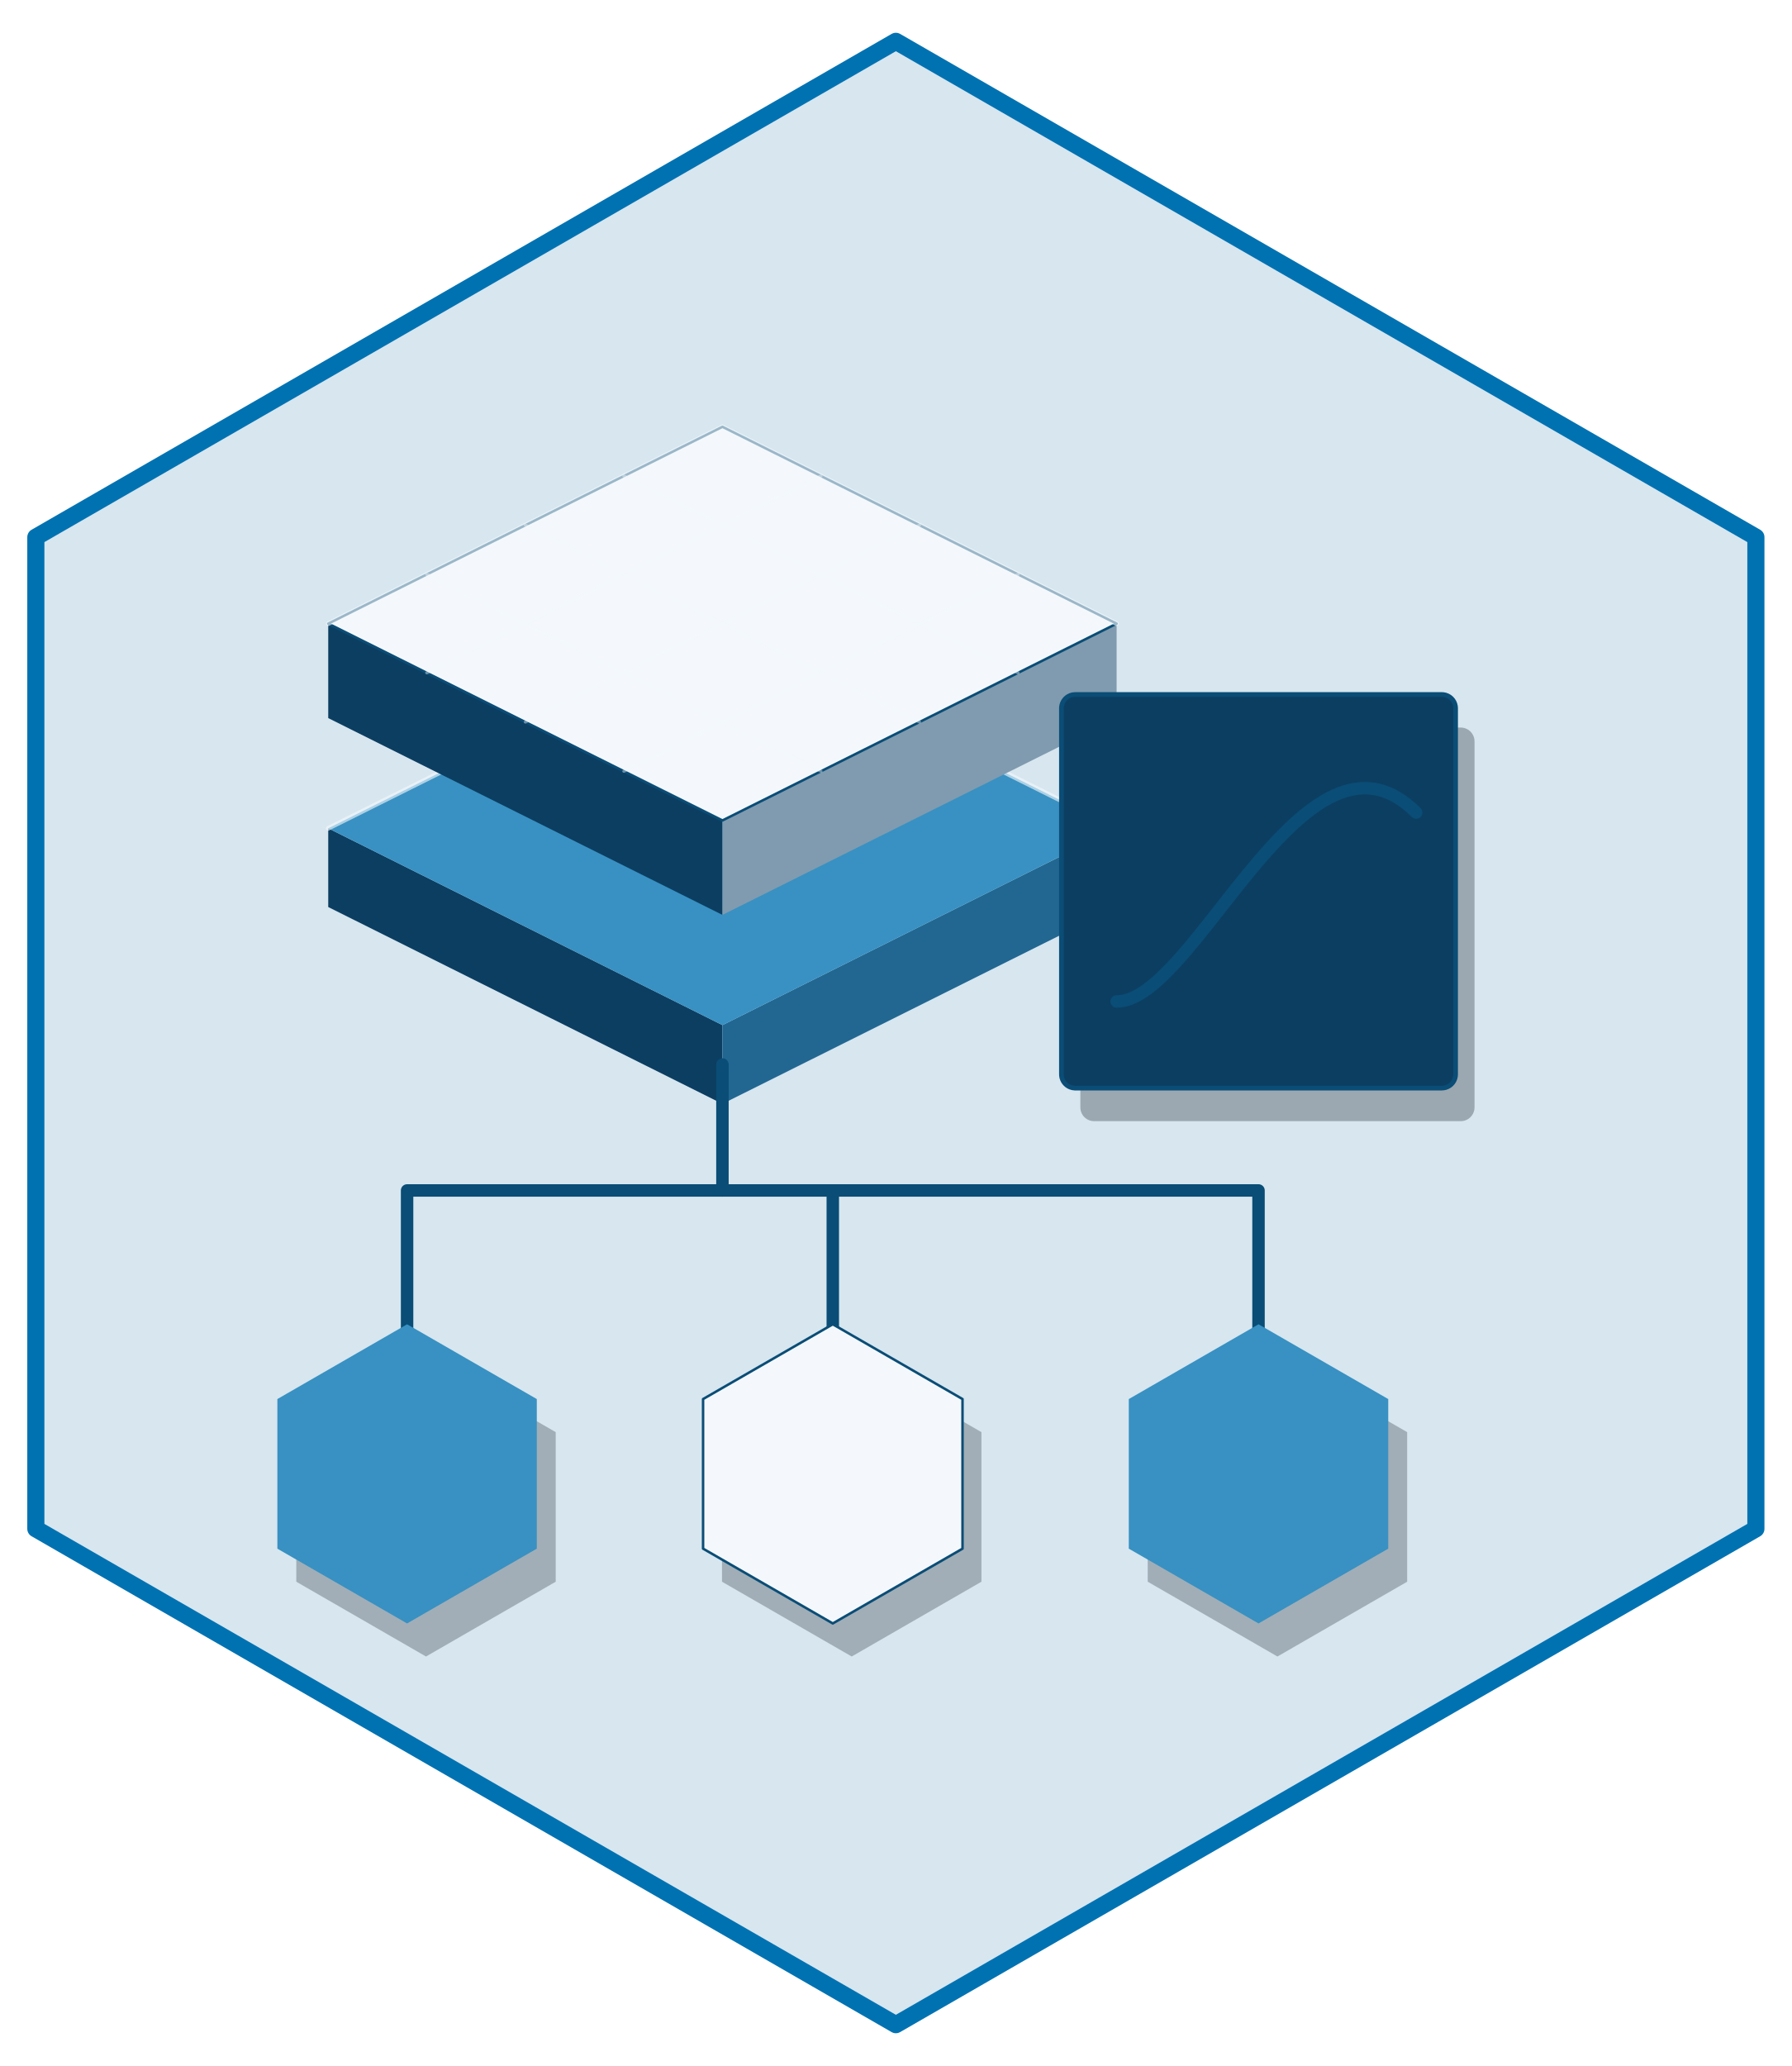
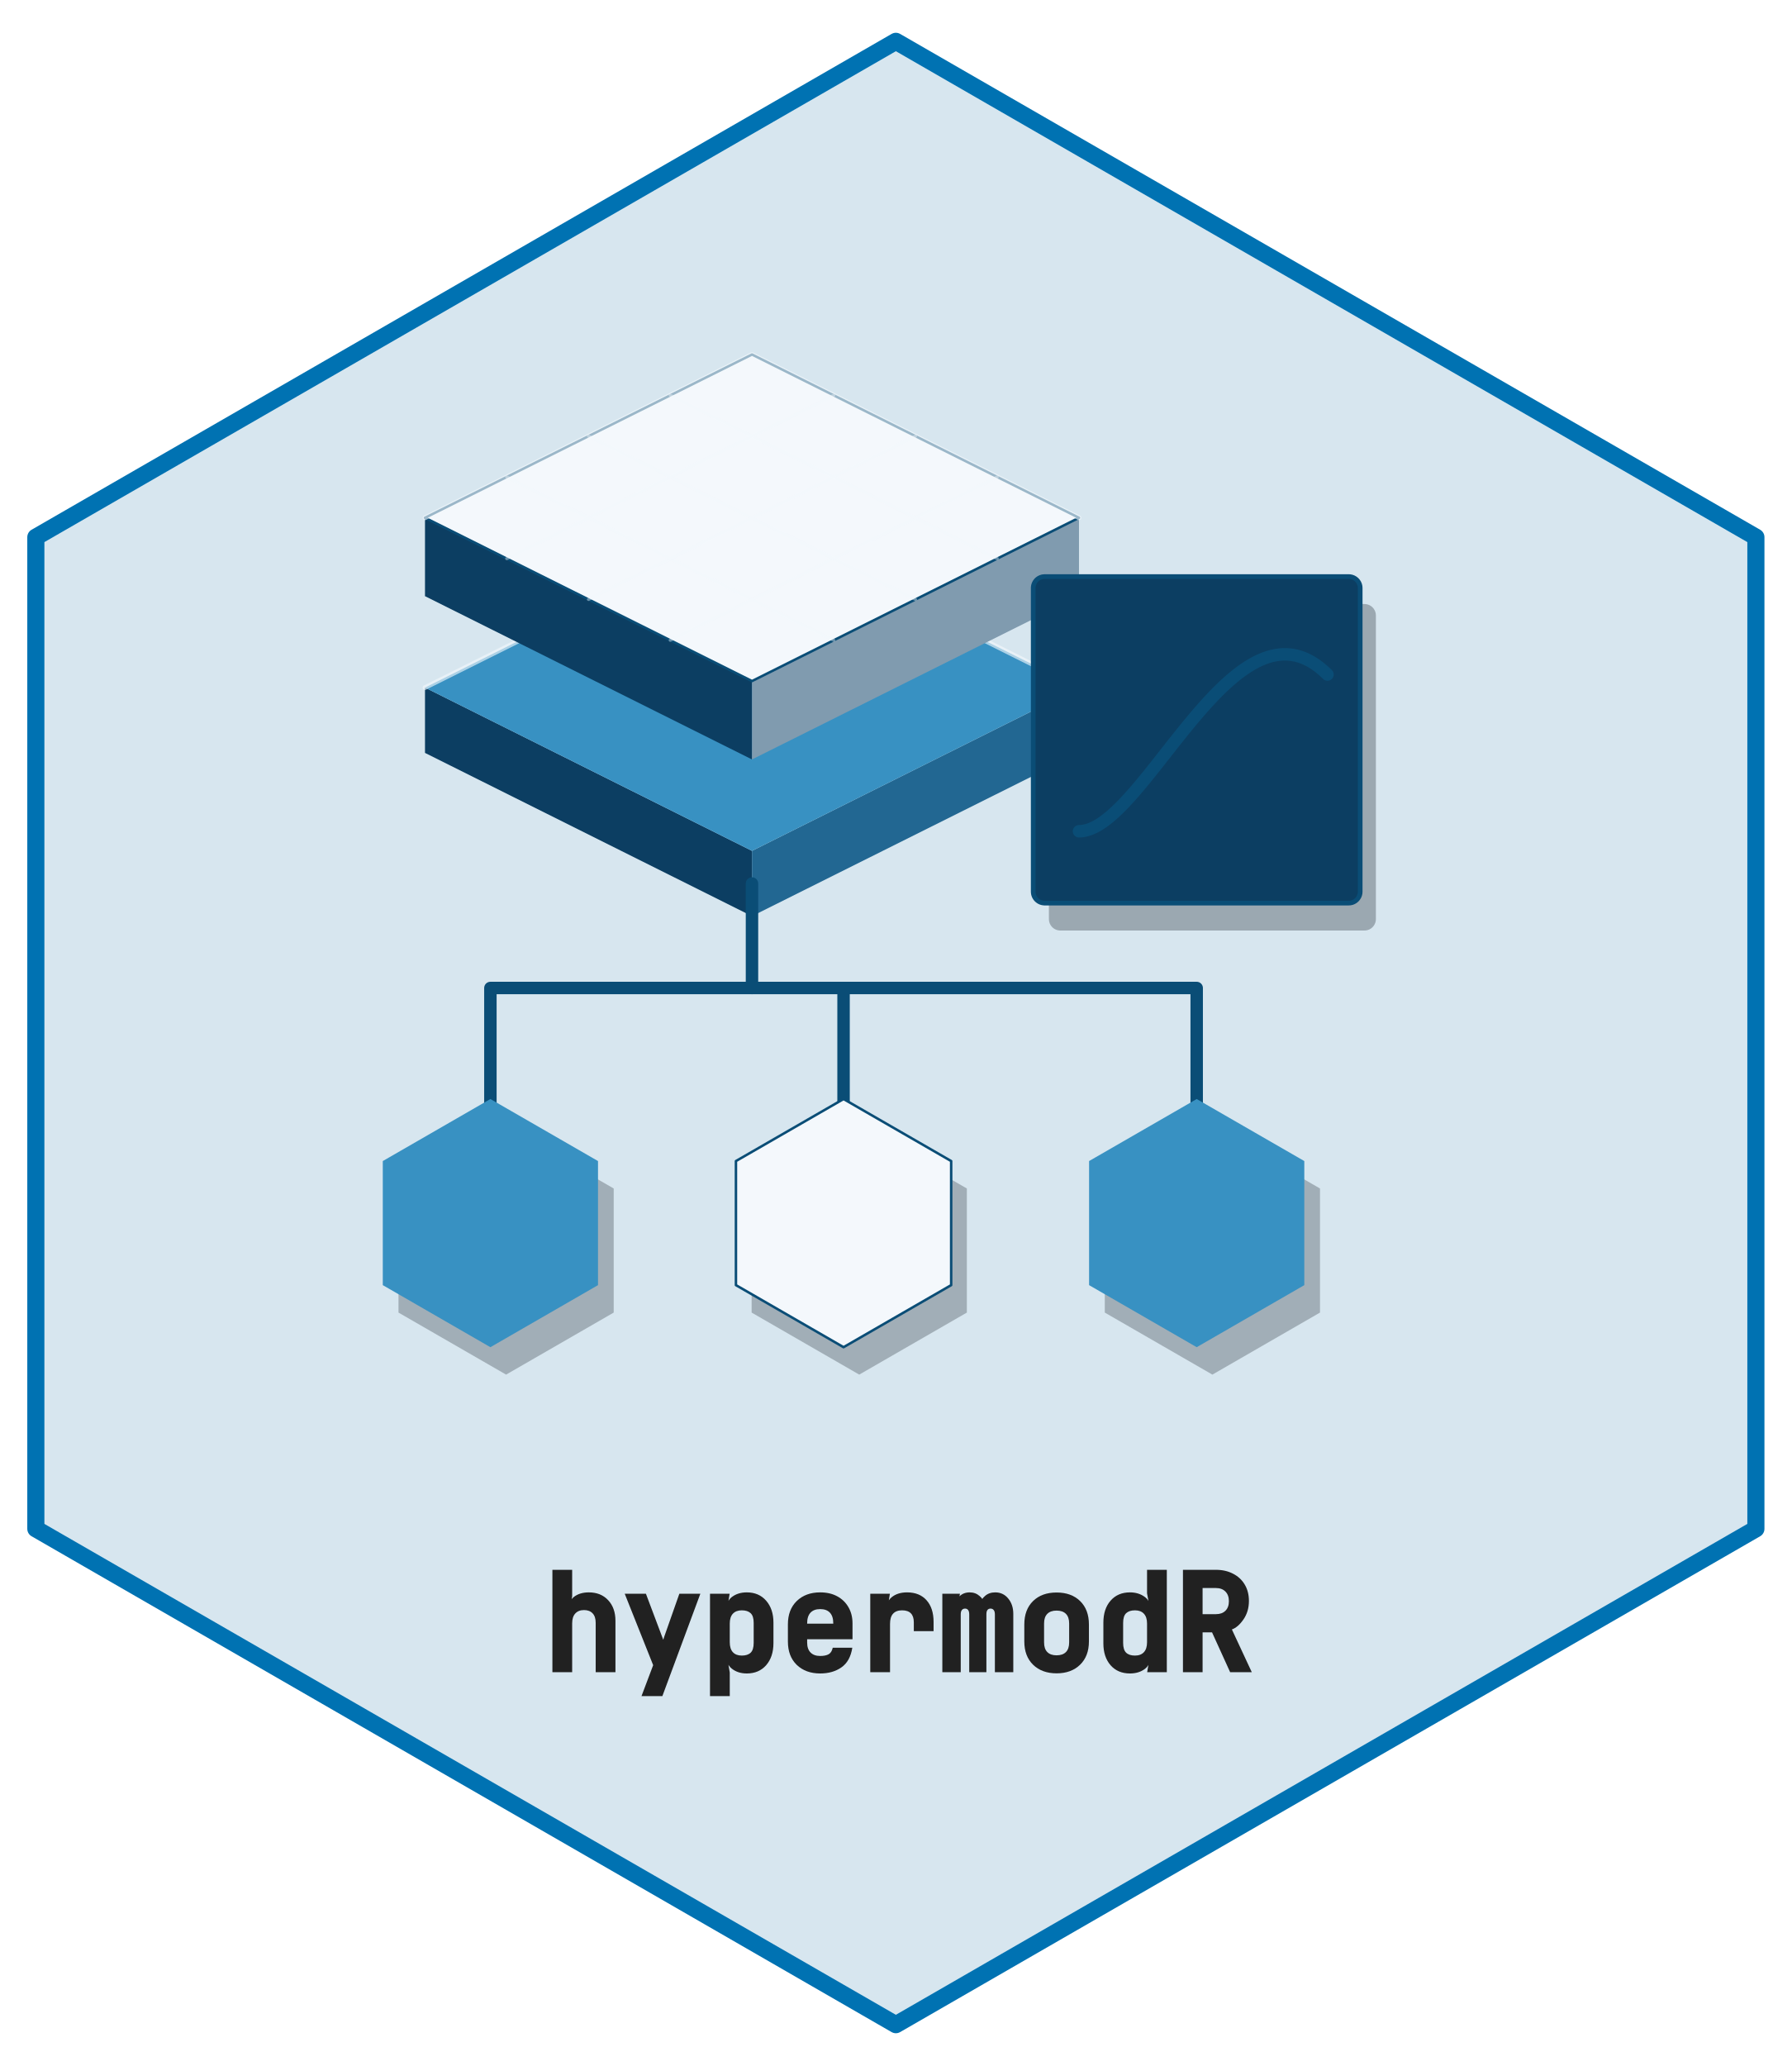
- <svg xmlns="http://www.w3.org/2000/svg" width="432pt" height="498pt" viewBox="0 0 432 498">
+ <svg xmlns="http://www.w3.org/2000/svg" xmlns:xlink="http://www.w3.org/1999/xlink" width="432" height="498" viewBox="0 0 432 498">
+   <defs>
+     <g>
+       <g id="glyph-0-0">
+         <path d="M 2.688 0 L 2.688 -24.672 L 7.453 -24.672 L 7.453 -18.25 L 6.766 -14.891 C 6.535 -16.285 6.891 -17.359 7.828 -18.109 C 8.773 -18.859 9.988 -19.234 11.469 -19.234 C 13.406 -19.234 14.957 -18.609 16.125 -17.359 C 17.301 -16.109 17.891 -14.445 17.891 -12.375 L 17.891 0 L 13.125 0 L 13.125 -11.891 C 13.125 -12.91 12.875 -13.676 12.375 -14.188 C 11.883 -14.707 11.195 -14.969 10.312 -14.969 C 9.414 -14.969 8.711 -14.691 8.203 -14.141 C 7.703 -13.598 7.453 -12.805 7.453 -11.766 L 7.453 0 Z M 2.688 0 " />
+       </g>
+       <g id="glyph-0-1">
+         <path d="M 5.172 5.766 L 7.984 -1.688 L 1.125 -18.906 L 6.234 -18.906 L 10.125 -8.578 C 10.332 -8.086 10.52 -7.555 10.688 -6.984 C 10.863 -6.41 10.781 -6.082 10.438 -6 C 10.082 -6.082 9.988 -6.406 10.156 -6.969 C 10.32 -7.539 10.488 -8.07 10.656 -8.562 L 14.297 -18.906 L 19.359 -18.906 L 10.203 5.766 Z M 5.172 5.766 " />
+       </g>
+       <g id="glyph-0-2">
+         <path d="M 2.688 5.766 L 2.688 -18.906 L 7.422 -18.906 L 6.766 -14.922 C 6.609 -16.328 7.008 -17.395 7.969 -18.125 C 8.938 -18.863 10.133 -19.234 11.562 -19.234 C 13.508 -19.234 15.066 -18.562 16.234 -17.219 C 17.398 -15.875 17.984 -14.117 17.984 -11.953 L 17.984 -7 C 17.984 -4.801 17.398 -3.031 16.234 -1.688 C 15.066 -0.352 13.508 0.312 11.562 0.312 C 10.125 0.312 8.922 -0.07 7.953 -0.844 C 6.984 -1.613 6.566 -2.691 6.703 -4.078 L 6.734 -4.078 L 7.453 0.078 L 7.453 5.766 Z M 10.359 -4 C 11.285 -4 11.992 -4.227 12.484 -4.688 C 12.973 -5.156 13.219 -5.945 13.219 -7.062 L 13.219 -11.891 C 13.219 -12.984 12.973 -13.758 12.484 -14.219 C 11.992 -14.676 11.285 -14.906 10.359 -14.906 C 9.43 -14.906 8.711 -14.633 8.203 -14.094 C 7.703 -13.551 7.453 -12.766 7.453 -11.734 L 7.453 -7.219 C 7.453 -6.156 7.703 -5.352 8.203 -4.812 C 8.711 -4.27 9.43 -4 10.359 -4 Z M 10.359 -4 " />
+       </g>
+       <g id="glyph-0-3">
+         <path d="M 10.25 0.312 C 7.926 0.312 6.047 -0.375 4.609 -1.75 C 3.18 -3.133 2.469 -5.008 2.469 -7.375 L 2.469 -11.531 C 2.469 -13.895 3.18 -15.77 4.609 -17.156 C 6.047 -18.539 7.926 -19.234 10.25 -19.234 C 11.82 -19.234 13.188 -18.922 14.344 -18.297 C 15.508 -17.672 16.414 -16.797 17.062 -15.672 C 17.719 -14.547 18.047 -13.242 18.047 -11.766 L 18.047 -7.938 L 7.109 -7.938 L 7.109 -7.156 C 7.109 -6.094 7.383 -5.285 7.938 -4.734 C 8.488 -4.18 9.258 -3.906 10.25 -3.906 C 11.102 -3.906 11.781 -4.039 12.281 -4.312 C 12.781 -4.594 13.113 -5.117 13.281 -5.891 L 18 -5.891 C 17.656 -3.711 16.781 -2.133 15.375 -1.156 C 13.977 -0.176 12.27 0.312 10.25 0.312 Z M 7.109 -11.766 L 7.109 -11.688 L 13.406 -11.688 L 13.406 -11.797 C 13.406 -12.922 13.133 -13.77 12.594 -14.344 C 12.062 -14.914 11.281 -15.203 10.25 -15.203 C 9.227 -15.203 8.445 -14.91 7.906 -14.328 C 7.375 -13.754 7.109 -12.898 7.109 -11.766 Z M 7.109 -11.766 " />
+       </g>
+       <g id="glyph-0-4">
+         <path d="M 3.328 0 L 3.328 -18.906 L 8.062 -18.906 L 7.406 -14.797 C 7.176 -16.203 7.535 -17.289 8.484 -18.062 C 9.441 -18.844 10.68 -19.234 12.203 -19.234 C 14.211 -19.234 15.781 -18.598 16.906 -17.328 C 18.031 -16.066 18.594 -14.328 18.594 -12.109 L 18.594 -9.891 L 13.828 -9.891 L 13.828 -12.016 C 13.828 -13.941 12.883 -14.906 11 -14.906 C 10.039 -14.906 9.316 -14.633 8.828 -14.094 C 8.336 -13.562 8.094 -12.738 8.094 -11.625 L 8.094 0 Z M 3.328 0 " />
+       </g>
+       <g id="glyph-0-5">
+         <path d="M 1.703 0 L 1.703 -18.906 L 5.953 -18.906 L 5.359 -15.859 L 5.297 -15.859 C 5.004 -16.859 5.188 -17.672 5.844 -18.297 C 6.5 -18.922 7.316 -19.234 8.297 -19.234 C 9.234 -19.234 10.031 -18.941 10.688 -18.359 C 11.344 -17.785 11.562 -17.395 11.344 -17.188 C 11.102 -17.375 11.312 -17.758 11.969 -18.344 C 12.625 -18.938 13.453 -19.234 14.453 -19.234 C 15.742 -19.234 16.789 -18.738 17.594 -17.75 C 18.406 -16.77 18.812 -15.539 18.812 -14.062 L 18.812 0 L 14.375 0 L 14.375 -13.906 C 14.375 -14.383 14.281 -14.738 14.094 -14.969 C 13.906 -15.207 13.648 -15.328 13.328 -15.328 C 13.004 -15.328 12.754 -15.211 12.578 -14.984 C 12.41 -14.766 12.328 -14.414 12.328 -13.938 L 12.328 0 L 8.188 0 L 8.188 -13.906 C 8.188 -14.395 8.098 -14.754 7.922 -14.984 C 7.742 -15.211 7.5 -15.328 7.188 -15.328 C 6.863 -15.328 6.609 -15.211 6.422 -14.984 C 6.234 -14.766 6.141 -14.414 6.141 -13.938 L 6.141 0 Z M 1.703 0 " />
+       </g>
+       <g id="glyph-0-6">
+         <path d="M 10.25 0.281 C 7.906 0.281 6.02 -0.406 4.594 -1.781 C 3.176 -3.164 2.469 -5.039 2.469 -7.406 L 2.469 -11.5 C 2.469 -13.883 3.172 -15.766 4.578 -17.141 C 5.984 -18.516 7.875 -19.203 10.25 -19.203 C 12.625 -19.203 14.516 -18.516 15.922 -17.141 C 17.336 -15.766 18.047 -13.883 18.047 -11.5 L 18.047 -7.406 C 18.047 -5.039 17.332 -3.164 15.906 -1.781 C 14.488 -0.406 12.602 0.281 10.25 0.281 Z M 10.25 -4.062 C 11.227 -4.062 11.977 -4.32 12.5 -4.844 C 13.02 -5.363 13.281 -6.145 13.281 -7.188 L 13.281 -11.734 C 13.281 -12.766 13.02 -13.539 12.5 -14.062 C 11.977 -14.582 11.227 -14.844 10.25 -14.844 C 9.281 -14.844 8.535 -14.582 8.016 -14.062 C 7.492 -13.539 7.234 -12.766 7.234 -11.734 L 7.234 -7.188 C 7.234 -6.145 7.492 -5.363 8.016 -4.844 C 8.535 -4.32 9.281 -4.062 10.25 -4.062 Z M 10.25 -4.062 " />
+       </g>
+       <g id="glyph-0-7">
+         <path d="M 8.938 0.312 C 6.988 0.312 5.43 -0.348 4.266 -1.672 C 3.109 -3.004 2.531 -4.766 2.531 -6.953 L 2.531 -11.922 C 2.531 -14.141 3.109 -15.91 4.266 -17.234 C 5.43 -18.566 6.988 -19.234 8.938 -19.234 C 10.344 -19.234 11.539 -18.863 12.531 -18.125 C 13.52 -17.395 13.945 -16.328 13.812 -14.922 L 13.062 -19 L 13.062 -24.672 L 17.828 -24.672 L 17.828 0 L 13.094 0 L 13.75 -3.984 C 13.906 -2.578 13.5 -1.508 12.531 -0.781 C 11.562 -0.051 10.363 0.312 8.938 0.312 Z M 10.156 -4 C 11.082 -4 11.797 -4.27 12.297 -4.812 C 12.805 -5.352 13.062 -6.156 13.062 -7.219 L 13.062 -11.734 C 13.062 -12.766 12.805 -13.551 12.297 -14.094 C 11.797 -14.633 11.082 -14.906 10.156 -14.906 C 9.227 -14.906 8.52 -14.676 8.031 -14.219 C 7.539 -13.758 7.297 -12.984 7.297 -11.891 L 7.297 -7.062 C 7.297 -5.945 7.539 -5.156 8.031 -4.688 C 8.52 -4.227 9.227 -4 10.156 -4 Z M 10.156 -4 " />
+       </g>
+       <g id="glyph-0-8">
+         <path d="M 2.719 0 L 2.719 -24.672 L 10.672 -24.672 C 12.223 -24.672 13.598 -24.359 14.797 -23.734 C 16.004 -23.117 16.941 -22.25 17.609 -21.125 C 18.285 -20 18.625 -18.68 18.625 -17.172 C 18.625 -15.473 18.188 -13.988 17.312 -12.719 C 16.445 -11.457 15.516 -10.648 14.516 -10.297 L 19.312 0 L 14.094 0 L 9.734 -9.594 L 7.453 -9.594 L 7.453 0 Z M 7.453 -13.984 L 10.672 -13.984 C 11.648 -13.984 12.414 -14.258 12.969 -14.812 C 13.52 -15.363 13.797 -16.129 13.797 -17.109 C 13.797 -18.098 13.516 -18.875 12.953 -19.438 C 12.391 -20 11.629 -20.281 10.672 -20.281 L 7.453 -20.281 Z M 7.453 -13.984 " />
+       </g>
+     </g>
+   </defs>
  <path fill-rule="nonzero" fill="rgb(84.314%, 90.196%, 93.725%)" fill-opacity="1" stroke-width="4.125" stroke-linecap="round" stroke-linejoin="round" stroke="rgb(0%, 44.706%, 69.804%)" stroke-opacity="1" stroke-miterlimit="10" d="M 216 9.961 L 423.359 129.48 L 423.359 368.52 L 216 488.039 L 8.641 368.52 L 8.641 129.48 Z M 216 9.961 " />
-   <path fill-rule="nonzero" fill="rgb(4.706%, 24.314%, 38.431%)" fill-opacity="1" d="M 79.141 199.66 L 174.184 247.102 L 174.184 266.078 L 79.141 218.637 Z M 79.141 199.66 " />
-   <path fill-rule="nonzero" fill="rgb(13.333%, 40.392%, 57.255%)" fill-opacity="1" d="M 174.184 247.102 L 269.223 199.66 L 269.223 218.637 L 174.184 266.078 Z M 174.184 247.102 " />
-   <path fill-rule="nonzero" fill="rgb(21.961%, 56.863%, 76.078%)" fill-opacity="1" d="M 79.141 199.66 L 174.184 152.219 L 269.223 199.66 L 174.184 247.102 Z M 79.141 199.66 " />
-   <path fill="none" stroke-width="1.125" stroke-linecap="round" stroke-linejoin="round" stroke="rgb(95.686%, 97.255%, 98.824%)" stroke-opacity="0.62" stroke-miterlimit="10" d="M 79.141 199.66 L 174.184 152.219 L 269.223 199.66 " />
-   <path fill-rule="nonzero" fill="rgb(4.706%, 24.314%, 38.431%)" fill-opacity="1" d="M 79.141 150.324 L 174.184 197.766 L 174.184 220.535 L 79.141 173.094 Z M 79.141 150.324 " />
-   <path fill-rule="nonzero" fill="rgb(50.196%, 60.784%, 68.627%)" fill-opacity="1" d="M 174.184 197.766 L 269.223 150.324 L 269.223 173.094 L 174.184 220.535 Z M 174.184 197.766 " />
-   <path fill-rule="nonzero" fill="rgb(95.686%, 97.255%, 98.824%)" fill-opacity="1" stroke-width="0.6" stroke-linecap="round" stroke-linejoin="round" stroke="rgb(3.922%, 30.196%, 46.275%)" stroke-opacity="1" stroke-miterlimit="10" d="M 79.141 150.324 L 174.184 102.883 L 269.223 150.324 L 174.184 197.766 Z M 79.141 150.324 " />
-   <path fill="none" stroke-width="0.75" stroke-linecap="round" stroke-linejoin="round" stroke="rgb(95.686%, 97.255%, 98.824%)" stroke-opacity="0.4" stroke-miterlimit="10" d="M 102.902 138.461 L 197.941 185.902 " />
-   <path fill="none" stroke-width="0.75" stroke-linecap="round" stroke-linejoin="round" stroke="rgb(95.686%, 97.255%, 98.824%)" stroke-opacity="0.4" stroke-miterlimit="10" d="M 150.422 185.902 L 245.461 138.461 " />
-   <path fill="none" stroke-width="0.75" stroke-linecap="round" stroke-linejoin="round" stroke="rgb(95.686%, 97.255%, 98.824%)" stroke-opacity="0.4" stroke-miterlimit="10" d="M 126.664 126.602 L 221.703 174.043 " />
-   <path fill="none" stroke-width="0.75" stroke-linecap="round" stroke-linejoin="round" stroke="rgb(95.686%, 97.255%, 98.824%)" stroke-opacity="0.4" stroke-miterlimit="10" d="M 126.664 174.043 L 221.703 126.602 " />
-   <path fill="none" stroke-width="0.75" stroke-linecap="round" stroke-linejoin="round" stroke="rgb(95.686%, 97.255%, 98.824%)" stroke-opacity="0.4" stroke-miterlimit="10" d="M 150.422 114.742 L 245.461 162.184 " />
-   <path fill="none" stroke-width="0.75" stroke-linecap="round" stroke-linejoin="round" stroke="rgb(95.686%, 97.255%, 98.824%)" stroke-opacity="0.4" stroke-miterlimit="10" d="M 102.902 162.184 L 197.941 114.742 " />
-   <path fill="none" stroke-width="1.125" stroke-linecap="round" stroke-linejoin="round" stroke="rgb(95.686%, 97.255%, 98.824%)" stroke-opacity="0.62" stroke-miterlimit="10" d="M 79.141 150.324 L 174.184 102.883 L 269.223 150.324 " />
-   <path fill="none" stroke-width="3" stroke-linecap="round" stroke-linejoin="round" stroke="rgb(3.922%, 30.196%, 46.275%)" stroke-opacity="1" stroke-miterlimit="10" d="M 174.184 256.59 L 174.184 286.953 L 303.438 286.953 L 303.438 328.699 " />
-   <path fill="none" stroke-width="3" stroke-linecap="round" stroke-linejoin="round" stroke="rgb(3.922%, 30.196%, 46.275%)" stroke-opacity="1" stroke-miterlimit="10" d="M 98.152 332.496 L 98.152 286.953 L 174.184 286.953 " />
-   <path fill="none" stroke-width="3" stroke-linecap="round" stroke-linejoin="round" stroke="rgb(3.922%, 30.196%, 46.275%)" stroke-opacity="1" stroke-miterlimit="10" d="M 200.793 286.953 L 200.793 343.883 " />
-   <path fill-rule="nonzero" fill="rgb(1.176%, 3.922%, 7.059%)" fill-opacity="0.251" d="M 102.711 327.184 L 71.438 345.211 L 71.438 381.266 L 102.711 399.293 L 133.988 381.266 L 133.988 345.211 Z M 102.711 327.184 " />
-   <path fill-rule="nonzero" fill="rgb(21.961%, 56.863%, 76.078%)" fill-opacity="1" d="M 98.152 319.211 L 66.875 337.238 L 66.875 373.297 L 98.152 391.324 L 129.426 373.297 L 129.426 337.238 Z M 98.152 319.211 " />
-   <path fill-rule="nonzero" fill="rgb(1.176%, 3.922%, 7.059%)" fill-opacity="0.251" d="M 205.355 327.184 L 174.078 345.211 L 174.078 381.266 L 205.355 399.293 L 236.633 381.266 L 236.633 345.211 Z M 205.355 327.184 " />
-   <path fill-rule="nonzero" fill="rgb(95.686%, 97.255%, 98.824%)" fill-opacity="1" stroke-width="0.6" stroke-linecap="round" stroke-linejoin="round" stroke="rgb(3.922%, 30.196%, 46.275%)" stroke-opacity="1" stroke-miterlimit="10" d="M 200.793 319.211 L 169.516 337.238 L 169.516 373.297 L 200.793 391.324 L 232.07 373.297 L 232.07 337.238 Z M 200.793 319.211 " />
-   <path fill-rule="nonzero" fill="rgb(1.176%, 3.922%, 7.059%)" fill-opacity="0.251" d="M 308 327.184 L 276.723 345.211 L 276.723 381.266 L 308 399.293 L 339.277 381.266 L 339.277 345.211 Z M 308 327.184 " />
-   <path fill-rule="nonzero" fill="rgb(21.961%, 56.863%, 76.078%)" fill-opacity="1" d="M 303.438 319.211 L 272.16 337.238 L 272.16 373.297 L 303.438 391.324 L 334.715 373.297 L 334.715 337.238 Z M 303.438 319.211 " />
-   <path fill-rule="nonzero" fill="rgb(1.176%, 3.922%, 7.059%)" fill-opacity="0.278" d="M 263.801 270.254 L 352.199 270.254 L 352.062 270.25 L 352.598 270.23 L 353.121 270.121 L 353.621 269.934 L 354.086 269.664 L 354.5 269.328 L 354.852 268.926 L 355.137 268.477 L 355.348 267.984 L 355.477 267.465 L 355.52 266.934 L 355.52 178.691 L 355.477 178.16 L 355.348 177.641 L 355.137 177.148 L 354.852 176.699 L 354.5 176.297 L 354.086 175.961 L 353.621 175.691 L 353.121 175.504 L 352.598 175.395 L 352.199 175.371 L 263.801 175.371 L 264.199 175.395 L 263.664 175.375 L 263.137 175.438 L 262.621 175.586 L 262.141 175.816 L 261.699 176.121 L 261.312 176.492 L 260.992 176.918 L 260.746 177.391 L 260.574 177.898 L 260.488 178.426 L 260.48 178.691 L 260.48 266.934 L 260.488 266.664 L 260.488 267.199 L 260.574 267.727 L 260.746 268.234 L 260.992 268.707 L 261.312 269.137 L 261.699 269.504 L 262.141 269.809 L 262.621 270.039 L 263.137 270.188 L 263.664 270.25 Z M 263.801 270.254 " />
-   <path fill-rule="nonzero" fill="rgb(4.706%, 24.314%, 38.431%)" fill-opacity="1" stroke-width="1.125" stroke-linecap="round" stroke-linejoin="round" stroke="rgb(3.922%, 30.196%, 46.275%)" stroke-opacity="1" stroke-miterlimit="10" d="M 259.238 262.285 L 347.637 262.285 L 347.504 262.281 L 348.035 262.258 L 348.559 262.152 L 349.059 261.961 L 349.523 261.695 L 349.938 261.359 L 350.289 260.957 L 350.578 260.508 L 350.785 260.016 L 350.914 259.496 L 350.957 258.961 L 350.957 170.723 L 350.914 170.191 L 350.785 169.672 L 350.578 169.18 L 350.289 168.727 L 349.938 168.328 L 349.523 167.988 L 349.059 167.723 L 348.559 167.531 L 348.035 167.426 L 347.637 167.402 L 259.238 167.402 L 259.637 167.426 L 259.105 167.406 L 258.574 167.469 L 258.059 167.617 L 257.578 167.848 L 257.137 168.148 L 256.754 168.52 L 256.43 168.949 L 256.184 169.422 L 256.012 169.93 L 255.926 170.457 L 255.918 170.723 L 255.918 258.961 L 255.926 258.695 L 255.926 259.23 L 256.012 259.758 L 256.184 260.266 L 256.43 260.738 L 256.754 261.164 L 257.137 261.535 L 257.578 261.84 L 258.059 262.066 L 258.574 262.215 L 259.105 262.281 Z M 259.238 262.285 " />
-   <path fill="none" stroke-width="3" stroke-linecap="round" stroke-linejoin="round" stroke="rgb(3.922%, 30.196%, 46.275%)" stroke-opacity="1" stroke-miterlimit="10" d="M 269.223 241.41 L 270.055 241.363 L 270.895 241.23 L 271.746 241.016 L 272.602 240.715 L 273.473 240.34 L 274.348 239.887 L 275.234 239.359 L 276.129 238.77 L 277.031 238.109 L 277.941 237.387 L 278.863 236.602 L 279.789 235.766 L 280.727 234.871 L 281.668 233.93 L 282.617 232.941 L 283.578 231.906 L 284.543 230.832 L 285.516 229.719 L 286.496 228.57 L 287.48 227.395 L 288.477 226.188 L 289.477 224.953 L 290.484 223.699 L 291.496 222.426 L 292.516 221.133 L 293.543 219.832 L 294.574 218.52 L 295.609 217.199 L 296.652 215.875 L 297.703 214.551 L 298.758 213.23 L 299.816 211.918 L 300.879 210.609 L 301.949 209.316 L 303.023 208.039 L 304.102 206.777 L 305.188 205.539 L 306.273 204.324 L 307.367 203.137 L 308.465 201.98 L 309.566 200.859 L 310.668 199.773 L 311.777 198.73 L 312.891 197.727 L 314.004 196.773 L 315.125 195.867 L 316.246 195.012 L 317.371 194.215 L 318.496 193.477 L 319.629 192.801 L 320.762 192.188 L 321.898 191.645 L 323.035 191.172 L 324.176 190.777 L 325.316 190.457 L 326.461 190.215 L 327.609 190.062 L 328.758 189.992 L 329.906 190.012 L 331.055 190.129 L 332.207 190.34 L 333.363 190.648 L 334.516 191.062 L 335.672 191.582 L 336.828 192.207 L 337.98 192.945 L 339.141 193.801 L 340.297 194.773 L 341.453 195.867 " />
+   <path fill-rule="nonzero" fill="rgb(4.706%, 24.314%, 38.431%)" fill-opacity="1" d="M 102.469 165.742 L 181.309 205.098 L 181.309 220.836 L 102.469 181.484 Z M 102.469 165.742 " />
+   <path fill-rule="nonzero" fill="rgb(13.333%, 40.392%, 57.255%)" fill-opacity="1" d="M 181.309 205.098 L 260.152 165.742 L 260.152 181.484 L 181.309 220.836 Z M 181.309 205.098 " />
+   <path fill-rule="nonzero" fill="rgb(21.961%, 56.863%, 76.078%)" fill-opacity="1" d="M 102.469 165.742 L 181.309 126.387 L 260.152 165.742 L 181.309 205.098 Z M 102.469 165.742 " />
+   <path fill="none" stroke-width="1.125" stroke-linecap="round" stroke-linejoin="round" stroke="rgb(95.686%, 97.255%, 98.824%)" stroke-opacity="0.62" stroke-miterlimit="10" d="M 102.469 165.742 L 181.309 126.387 L 260.152 165.742 " />
+   <path fill-rule="nonzero" fill="rgb(4.706%, 24.314%, 38.431%)" fill-opacity="1" d="M 102.469 124.812 L 181.309 164.168 L 181.309 183.059 L 102.469 143.703 Z M 102.469 124.812 " />
+   <path fill-rule="nonzero" fill="rgb(50.196%, 60.784%, 68.627%)" fill-opacity="1" d="M 181.309 164.168 L 260.152 124.812 L 260.152 143.703 L 181.309 183.059 Z M 181.309 164.168 " />
+   <path fill-rule="nonzero" fill="rgb(95.686%, 97.255%, 98.824%)" fill-opacity="1" stroke-width="0.6" stroke-linecap="round" stroke-linejoin="round" stroke="rgb(3.922%, 30.196%, 46.275%)" stroke-opacity="1" stroke-miterlimit="10" d="M 102.469 124.812 L 181.309 85.457 L 260.152 124.812 L 181.309 164.168 Z M 102.469 124.812 " />
+   <path fill="none" stroke-width="0.75" stroke-linecap="round" stroke-linejoin="round" stroke="rgb(95.686%, 97.255%, 98.824%)" stroke-opacity="0.4" stroke-miterlimit="10" d="M 122.18 114.973 L 201.02 154.328 " />
+   <path fill="none" stroke-width="0.75" stroke-linecap="round" stroke-linejoin="round" stroke="rgb(95.686%, 97.255%, 98.824%)" stroke-opacity="0.4" stroke-miterlimit="10" d="M 161.602 154.328 L 240.441 114.973 " />
+   <path fill="none" stroke-width="0.75" stroke-linecap="round" stroke-linejoin="round" stroke="rgb(95.686%, 97.255%, 98.824%)" stroke-opacity="0.4" stroke-miterlimit="10" d="M 141.891 105.137 L 220.73 144.488 " />
+   <path fill="none" stroke-width="0.75" stroke-linecap="round" stroke-linejoin="round" stroke="rgb(95.686%, 97.255%, 98.824%)" stroke-opacity="0.4" stroke-miterlimit="10" d="M 141.891 144.488 L 220.73 105.137 " />
+   <path fill="none" stroke-width="0.75" stroke-linecap="round" stroke-linejoin="round" stroke="rgb(95.686%, 97.255%, 98.824%)" stroke-opacity="0.4" stroke-miterlimit="10" d="M 161.602 95.297 L 240.441 134.652 " />
+   <path fill="none" stroke-width="0.75" stroke-linecap="round" stroke-linejoin="round" stroke="rgb(95.686%, 97.255%, 98.824%)" stroke-opacity="0.4" stroke-miterlimit="10" d="M 122.18 134.652 L 201.02 95.297 " />
+   <path fill="none" stroke-width="1.125" stroke-linecap="round" stroke-linejoin="round" stroke="rgb(95.686%, 97.255%, 98.824%)" stroke-opacity="0.62" stroke-miterlimit="10" d="M 102.469 124.812 L 181.309 85.457 L 260.152 124.812 " />
+   <path fill="none" stroke-width="3" stroke-linecap="round" stroke-linejoin="round" stroke="rgb(3.922%, 30.196%, 46.275%)" stroke-opacity="1" stroke-miterlimit="10" d="M 181.309 212.965 L 181.309 238.152 L 288.531 238.152 L 288.531 272.785 " />
+   <path fill="none" stroke-width="3" stroke-linecap="round" stroke-linejoin="round" stroke="rgb(3.922%, 30.196%, 46.275%)" stroke-opacity="1" stroke-miterlimit="10" d="M 118.238 275.934 L 118.238 238.152 L 181.309 238.152 " />
+   <path fill="none" stroke-width="3" stroke-linecap="round" stroke-linejoin="round" stroke="rgb(3.922%, 30.196%, 46.275%)" stroke-opacity="1" stroke-miterlimit="10" d="M 203.387 238.152 L 203.387 285.379 " />
+   <path fill-rule="nonzero" fill="rgb(1.176%, 3.922%, 7.059%)" fill-opacity="0.251" d="M 122.023 271.527 L 96.078 286.48 L 96.078 316.391 L 122.023 331.344 L 147.969 316.391 L 147.969 286.48 Z M 122.023 271.527 " />
+   <path fill-rule="nonzero" fill="rgb(21.961%, 56.863%, 76.078%)" fill-opacity="1" d="M 118.238 264.914 L 92.293 279.867 L 92.293 309.777 L 118.238 324.734 L 144.184 309.777 L 144.184 279.867 Z M 118.238 264.914 " />
+   <path fill-rule="nonzero" fill="rgb(1.176%, 3.922%, 7.059%)" fill-opacity="0.251" d="M 207.168 271.527 L 181.223 286.48 L 181.223 316.391 L 207.168 331.344 L 233.117 316.391 L 233.117 286.48 Z M 207.168 271.527 " />
+   <path fill-rule="nonzero" fill="rgb(95.686%, 97.255%, 98.824%)" fill-opacity="1" stroke-width="0.6" stroke-linecap="round" stroke-linejoin="round" stroke="rgb(3.922%, 30.196%, 46.275%)" stroke-opacity="1" stroke-miterlimit="10" d="M 203.387 264.914 L 177.441 279.867 L 177.441 309.777 L 203.387 324.734 L 229.332 309.777 L 229.332 279.867 Z M 203.387 264.914 " />
+   <path fill-rule="nonzero" fill="rgb(1.176%, 3.922%, 7.059%)" fill-opacity="0.251" d="M 292.316 271.527 L 266.371 286.48 L 266.371 316.391 L 292.316 331.344 L 318.262 316.391 L 318.262 286.48 Z M 292.316 271.527 " />
+   <path fill-rule="nonzero" fill="rgb(21.961%, 56.863%, 76.078%)" fill-opacity="1" d="M 288.531 264.914 L 262.586 279.867 L 262.586 309.777 L 288.531 324.734 L 314.477 309.777 L 314.477 279.867 Z M 288.531 264.914 " />
+   <path fill-rule="nonzero" fill="rgb(1.176%, 3.922%, 7.059%)" fill-opacity="0.278" d="M 255.652 224.301 L 328.98 224.301 L 328.871 224.297 L 329.312 224.281 L 329.75 224.191 L 330.164 224.035 L 330.547 223.812 L 330.891 223.531 L 331.184 223.199 L 331.422 222.824 L 331.594 222.418 L 331.703 221.988 L 331.738 221.547 L 331.738 148.348 L 331.703 147.906 L 331.594 147.473 L 331.422 147.066 L 331.184 146.691 L 330.891 146.359 L 330.547 146.078 L 330.164 145.859 L 329.75 145.699 L 329.312 145.613 L 328.98 145.594 L 255.652 145.594 L 255.984 145.613 L 255.539 145.594 L 255.102 145.648 L 254.676 145.77 L 254.273 145.961 L 253.91 146.215 L 253.59 146.52 L 253.324 146.875 L 253.117 147.266 L 252.977 147.688 L 252.906 148.125 L 252.898 148.348 L 252.898 221.547 L 252.906 221.324 L 252.906 221.77 L 252.977 222.207 L 253.117 222.625 L 253.324 223.02 L 253.59 223.371 L 253.91 223.68 L 254.273 223.934 L 254.676 224.121 L 255.102 224.246 L 255.539 224.297 Z M 255.652 224.301 " />
+   <path fill-rule="nonzero" fill="rgb(4.706%, 24.314%, 38.431%)" fill-opacity="1" stroke-width="1.125" stroke-linecap="round" stroke-linejoin="round" stroke="rgb(3.922%, 30.196%, 46.275%)" stroke-opacity="1" stroke-miterlimit="10" d="M 251.867 217.688 L 325.199 217.688 L 325.086 217.688 L 325.531 217.668 L 325.965 217.582 L 326.379 217.422 L 326.762 217.203 L 327.105 216.922 L 327.398 216.59 L 327.637 216.215 L 327.812 215.809 L 327.918 215.375 L 327.953 214.934 L 327.953 141.734 L 327.918 141.293 L 327.812 140.863 L 327.637 140.457 L 327.398 140.082 L 327.105 139.75 L 326.762 139.469 L 326.379 139.246 L 325.965 139.09 L 325.531 139 L 325.199 138.98 L 251.867 138.98 L 252.199 139 L 251.758 138.984 L 251.316 139.035 L 250.891 139.16 L 250.488 139.348 L 250.125 139.602 L 249.805 139.91 L 249.539 140.262 L 249.332 140.656 L 249.191 141.074 L 249.121 141.512 L 249.113 141.734 L 249.113 214.934 L 249.121 214.711 L 249.121 215.156 L 249.191 215.594 L 249.332 216.016 L 249.539 216.406 L 249.805 216.762 L 250.125 217.066 L 250.488 217.32 L 250.891 217.512 L 251.316 217.633 L 251.758 217.688 Z M 251.867 217.688 " />
+   <path fill="none" stroke-width="3" stroke-linecap="round" stroke-linejoin="round" stroke="rgb(3.922%, 30.196%, 46.275%)" stroke-opacity="1" stroke-miterlimit="10" d="M 260.152 200.375 L 260.84 200.336 L 261.539 200.227 L 262.242 200.047 L 262.953 199.797 L 263.676 199.484 L 264.402 199.109 L 265.137 198.676 L 265.879 198.184 L 266.629 197.633 L 267.383 197.035 L 268.148 196.387 L 268.918 195.691 L 269.691 194.949 L 270.473 194.168 L 271.262 193.348 L 272.059 192.492 L 272.859 191.598 L 273.668 190.676 L 274.48 189.723 L 275.297 188.746 L 276.121 187.746 L 276.953 186.723 L 277.789 185.68 L 278.629 184.625 L 279.473 183.555 L 280.324 182.473 L 281.18 181.383 L 282.039 180.289 L 282.906 179.191 L 283.777 178.094 L 284.648 177 L 285.527 175.906 L 286.41 174.824 L 287.301 173.75 L 288.191 172.691 L 289.086 171.645 L 289.984 170.617 L 290.887 169.609 L 291.793 168.625 L 292.703 167.664 L 293.617 166.734 L 294.531 165.836 L 295.453 164.969 L 296.375 164.137 L 297.301 163.344 L 298.227 162.594 L 299.156 161.887 L 300.09 161.223 L 301.027 160.609 L 301.965 160.051 L 302.906 159.543 L 303.848 159.09 L 304.789 158.699 L 305.738 158.371 L 306.684 158.105 L 307.633 157.906 L 308.586 157.777 L 309.535 157.719 L 310.488 157.738 L 311.445 157.832 L 312.398 158.008 L 313.355 158.266 L 314.312 158.609 L 315.273 159.039 L 316.23 159.559 L 317.191 160.172 L 318.148 160.879 L 319.109 161.688 L 320.07 162.594 " />
+   <g fill="rgb(12.941%, 12.941%, 12.941%)" fill-opacity="1">
+     <use xlink:href="#glyph-0-0" x="130.5" y="403.069" />
+     <use xlink:href="#glyph-0-1" x="149.5" y="403.069" />
+     <use xlink:href="#glyph-0-2" x="168.5" y="403.069" />
+     <use xlink:href="#glyph-0-3" x="187.5" y="403.069" />
+     <use xlink:href="#glyph-0-4" x="206.5" y="403.069" />
+     <use xlink:href="#glyph-0-5" x="225.5" y="403.069" />
+     <use xlink:href="#glyph-0-6" x="244.5" y="403.069" />
+     <use xlink:href="#glyph-0-7" x="263.5" y="403.069" />
+     <use xlink:href="#glyph-0-8" x="282.5" y="403.069" />
+   </g>
</svg>
